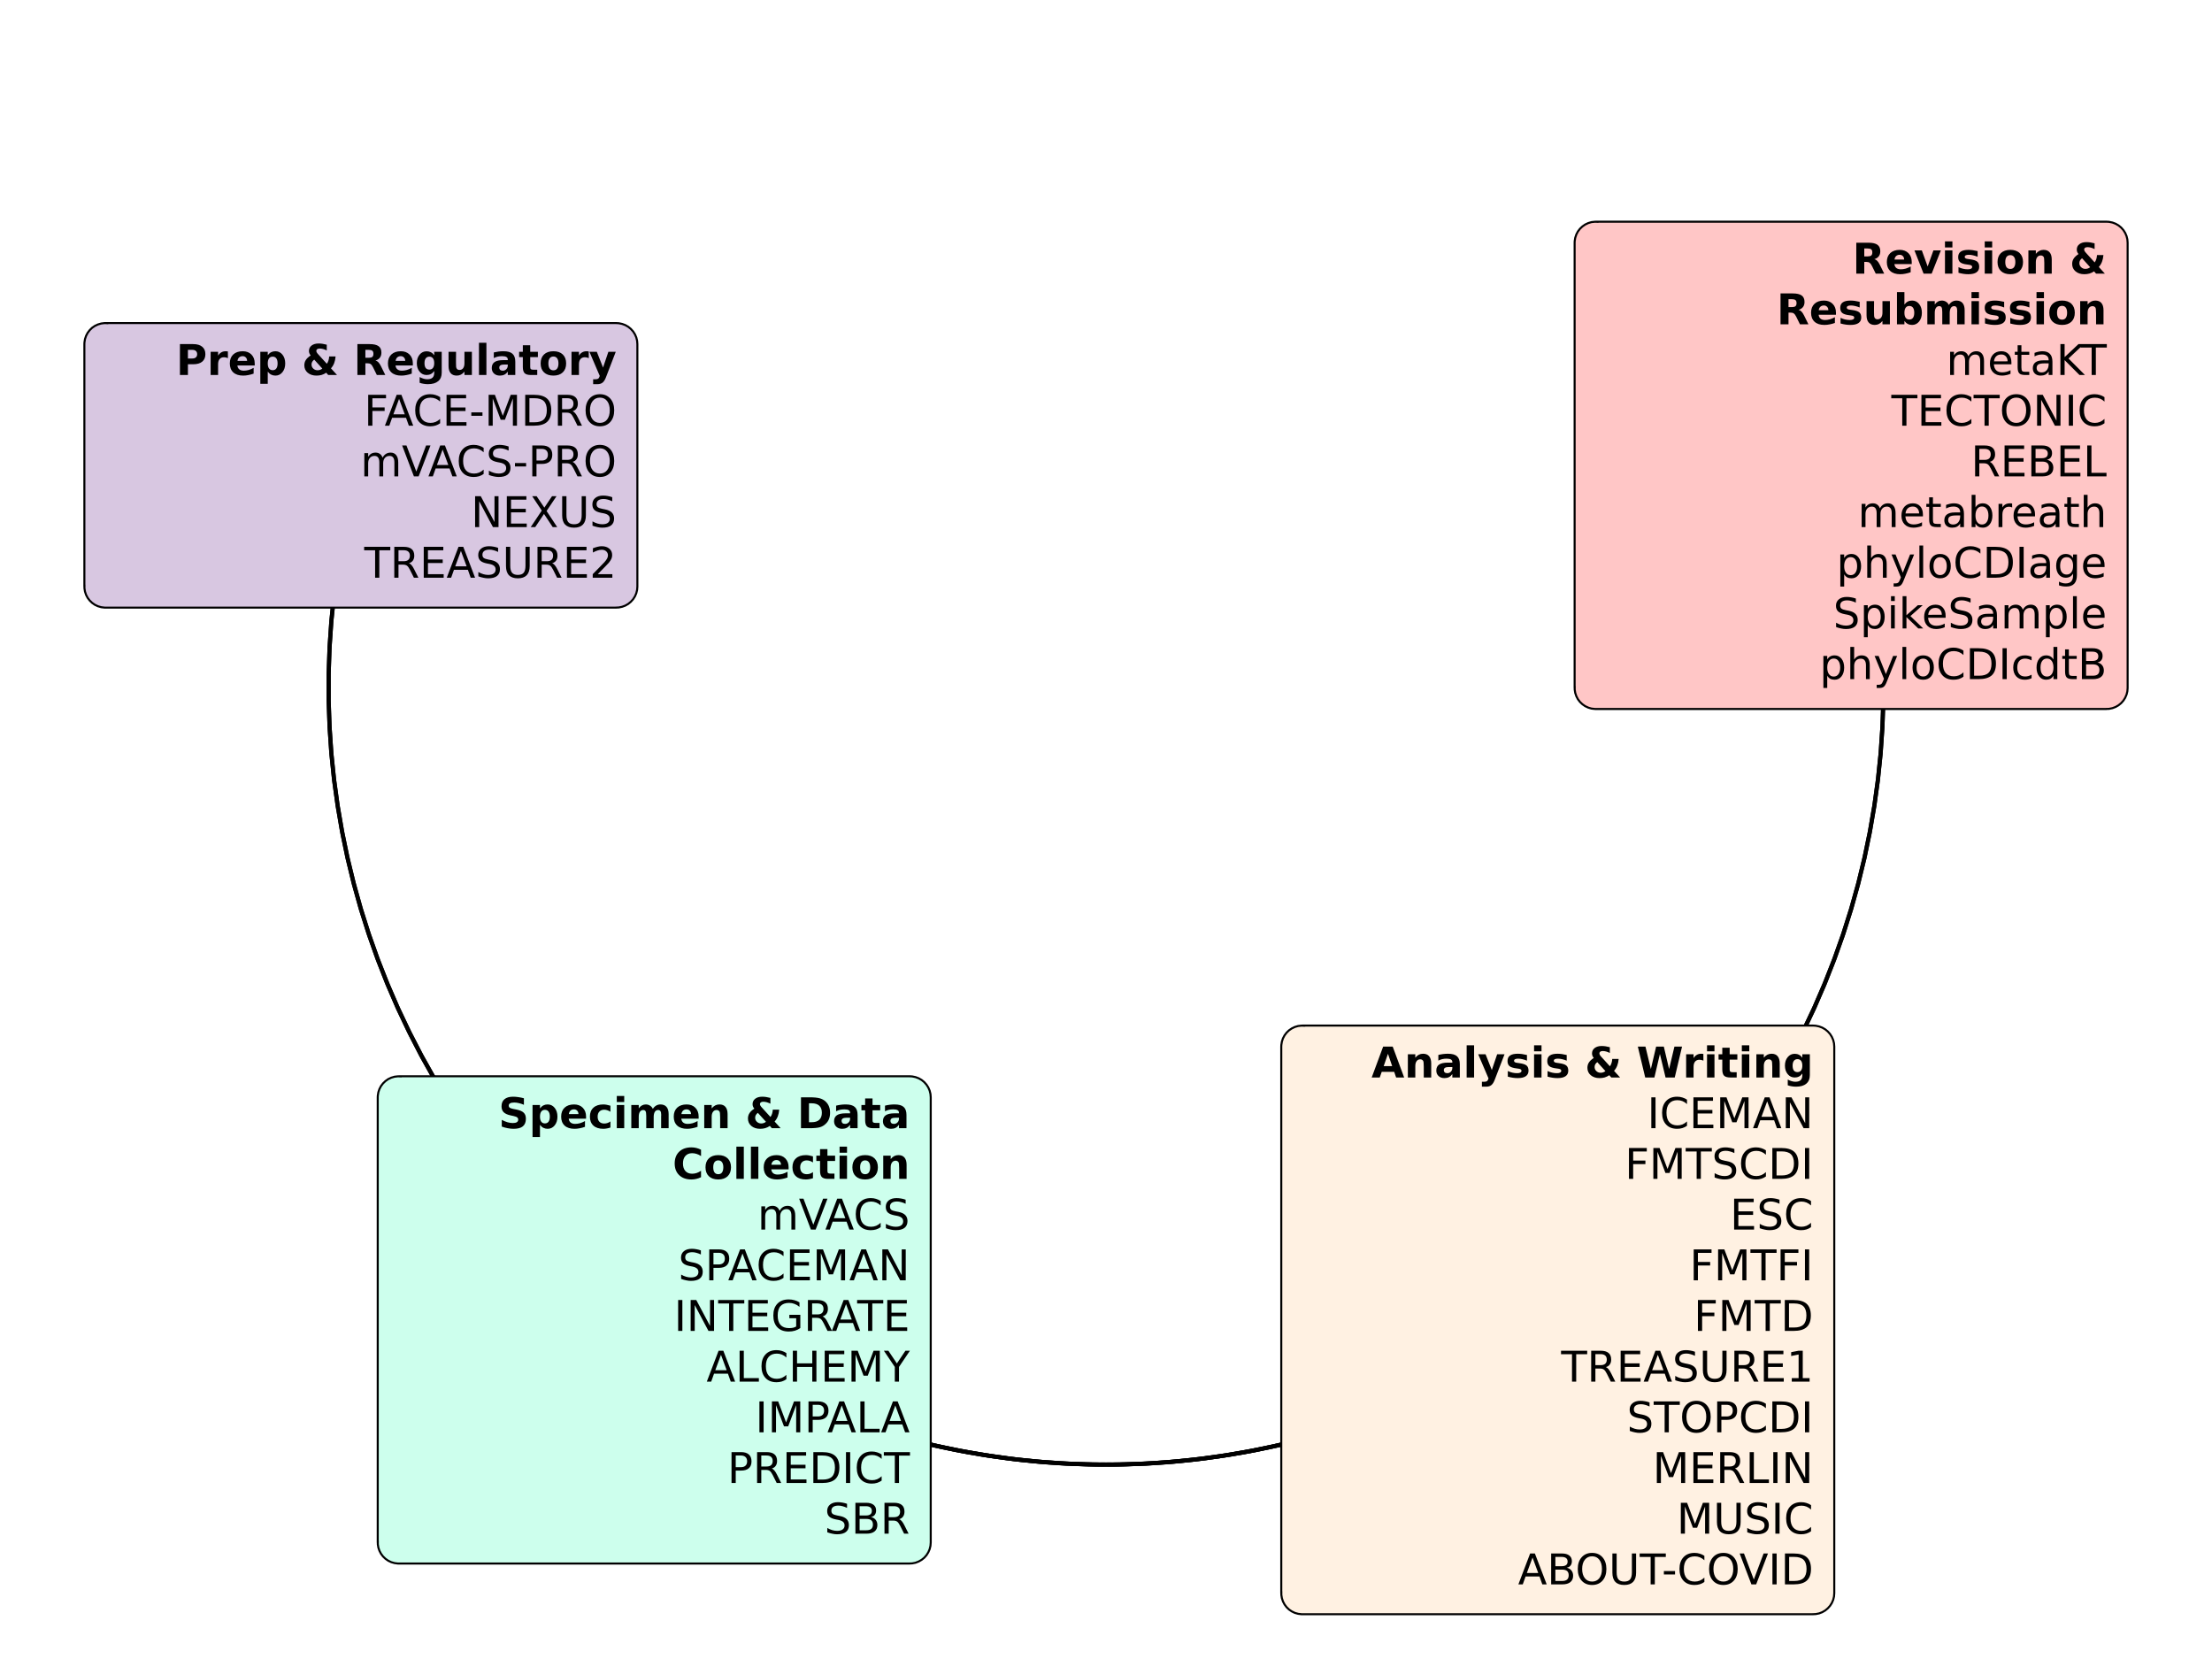
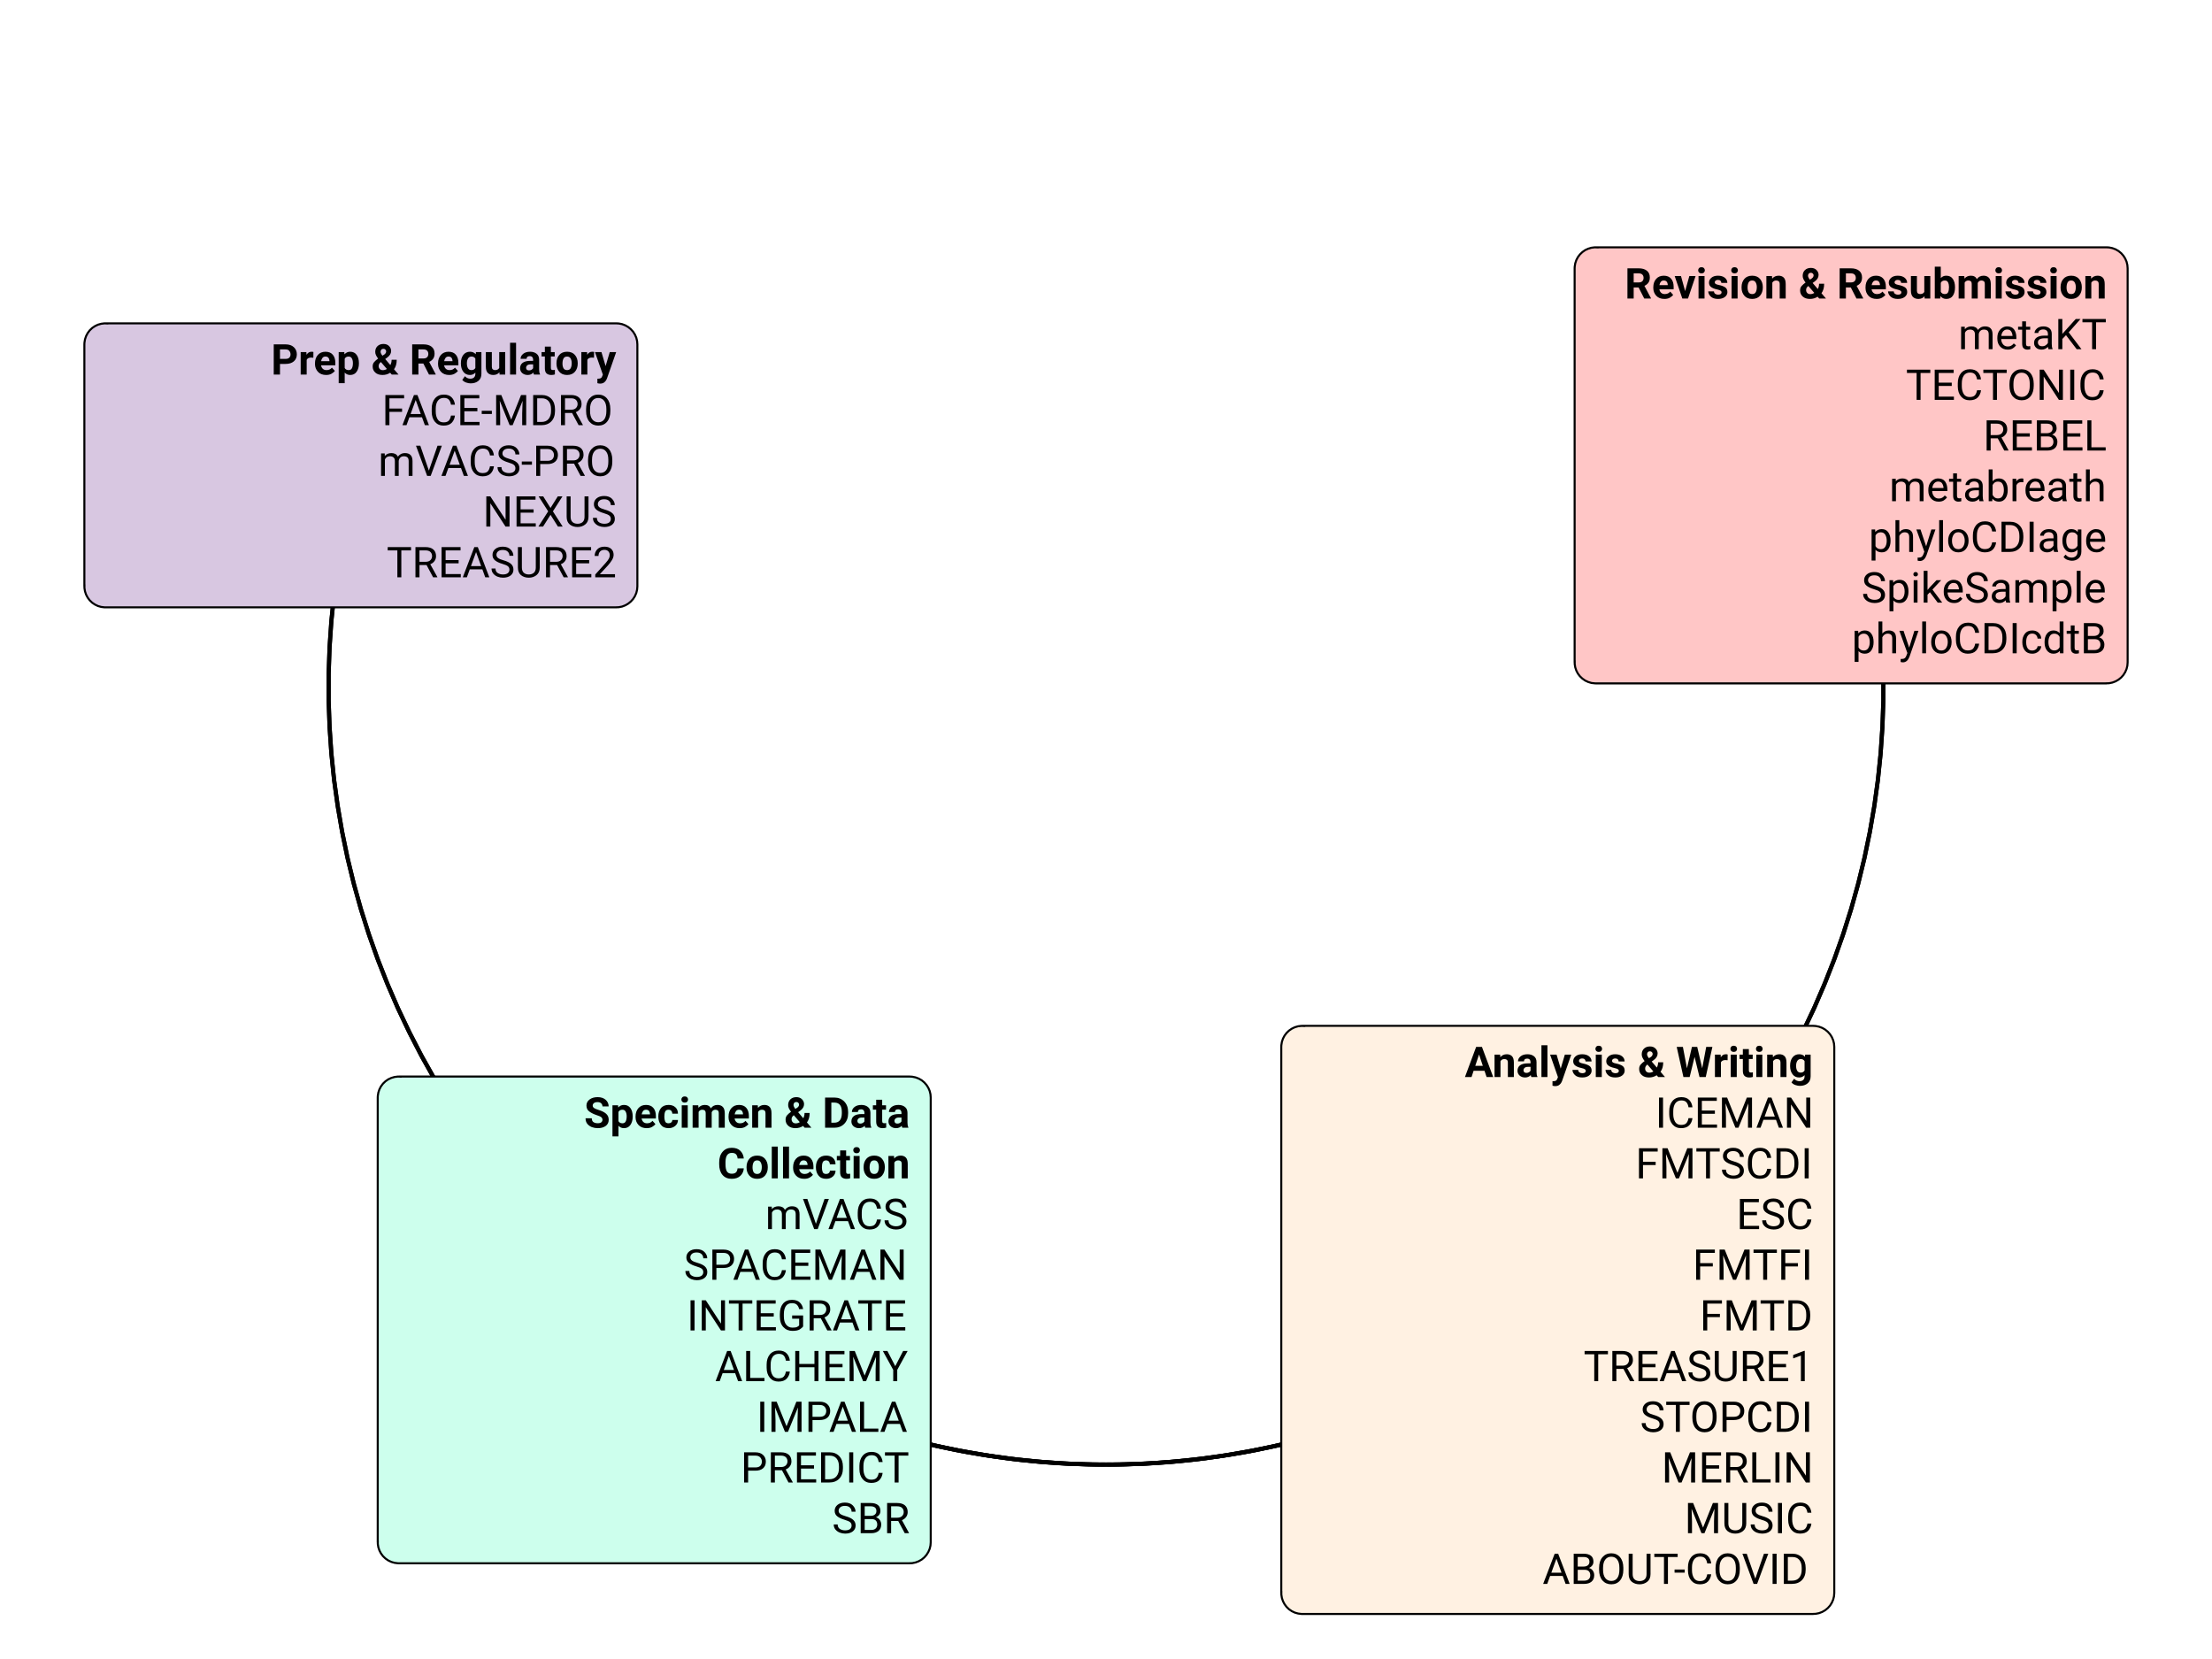
<svg xmlns="http://www.w3.org/2000/svg" class="svglite" width="576.00pt" height="432.00pt" viewBox="0 0 576.00 432.00">
  <defs>
    <style type="text/css">
    .svglite line, .svglite polyline, .svglite polygon, .svglite path, .svglite rect, .svglite circle {
      fill: none;
      stroke: #000000;
      stroke-linecap: round;
      stroke-linejoin: round;
      stroke-miterlimit: 10.00;
    }
    .svglite text {
      white-space: pre;
    }
  </style>
  </defs>
  <rect width="100%" height="100%" style="stroke: none; fill: none;" />
  <defs>
    <clipPath id="cpMC4wMHw1NzYuMDB8MC4wMHw0MzIuMDA=">
      <rect x="0.00" y="0.00" width="576.00" height="432.00" />
    </clipPath>
  </defs>
  <g clip-path="url(#cpMC4wMHw1NzYuMDB8MC4wMHw0MzIuMDA=)">
    <polyline points="405.64,343.70 399.97,347.60 394.18,351.31 388.26,354.82 382.23,358.12 376.09,361.22 369.85,364.11 363.51,366.78 357.09,369.24 350.58,371.47 344.01,373.49 337.36,375.28 330.67,376.84 323.92,378.18 317.13,379.28 310.31,380.16 303.46,380.80 296.60,381.21 289.72,381.38 282.84,381.32 275.97,381.03 269.11,380.51 262.28,379.75 255.47,378.76 248.70,377.54 241.98,376.09 235.31,374.41 228.70,372.51 222.16,370.38 215.69,368.03 209.31,365.47 203.02,362.69 196.83,359.70 190.74,356.49 184.76,353.09 178.91,349.48 173.18,345.68 167.58,341.68 162.12,337.50 156.81,333.13 151.65,328.58 146.64,323.86 141.80,318.98 137.13,313.93 132.63,308.73 128.31,303.38 124.18,297.88 120.23,292.25 116.48,286.48 112.92,280.59 109.57,274.59 106.43,268.47 103.49,262.25 100.77,255.94 98.26,249.53 95.97,243.05 93.90,236.49 92.06,229.86 90.44,223.17 89.06,216.44 87.90,209.66 86.97,202.84 86.27,196.00 85.81,189.14 85.58,182.26 85.58,175.39 85.82,168.51 86.29,161.65 87.00,154.81 87.93,148.00 89.10,141.22 90.49,134.48 92.12,127.80 93.97,121.17 " style="stroke-width: 1.07; stroke-linecap: butt;" />
    <polyline points="93.97,121.17 92.11,127.83 90.48,134.54 89.08,141.31 87.91,148.12 86.98,154.97 86.28,161.84 85.81,168.73 85.58,175.64 85.58,182.55 85.83,189.45 86.30,196.35 87.01,203.22 87.96,210.06 89.14,216.87 90.55,223.64 92.19,230.35 94.06,237.00 96.15,243.58 98.47,250.09 101.01,256.52 103.76,262.86 106.73,269.09 109.92,275.23 113.31,281.25 116.90,287.15 120.69,292.93 124.68,298.57 128.86,304.07 133.22,309.43 137.76,314.64 142.48,319.68 147.37,324.57 152.42,329.28 157.63,333.82 162.99,338.18 168.50,342.35 174.14,346.34 179.92,350.12 185.82,353.71 191.85,357.10 197.98,360.27 204.22,363.24 210.56,365.99 216.99,368.53 223.50,370.84 230.09,372.93 236.74,374.79 243.45,376.43 250.22,377.83 257.03,379.00 263.87,379.95 270.75,380.65 277.64,381.12 284.55,381.36 291.45,381.36 298.36,381.12 305.25,380.65 312.13,379.95 318.97,379.00 325.78,377.83 332.55,376.43 339.26,374.79 345.91,372.93 352.50,370.84 359.01,368.53 365.44,365.99 371.78,363.24 378.02,360.27 384.15,357.10 390.18,353.71 396.08,350.12 401.86,346.34 407.50,342.35 413.01,338.18 418.37,333.82 423.58,329.28 428.63,324.57 433.52,319.68 438.24,314.64 442.78,309.43 447.14,304.07 451.32,298.57 455.31,292.93 459.10,287.15 462.69,281.25 466.08,275.23 469.27,269.09 472.24,262.86 474.99,256.52 477.53,250.09 479.85,243.58 481.94,237.00 483.81,230.35 485.45,223.64 486.86,216.87 488.04,210.06 488.99,203.22 489.70,196.35 490.17,189.45 490.42,182.55 490.42,175.64 490.19,168.73 489.72,161.84 489.02,154.97 488.09,148.12 486.92,141.31 485.52,134.54 483.89,127.83 482.03,121.17 " style="stroke-width: 1.07; stroke-linecap: butt;" />
    <polyline points="482.03,121.17 483.88,127.80 485.51,134.48 486.90,141.22 488.07,148.00 489.00,154.81 489.71,161.65 490.18,168.51 490.42,175.39 490.42,182.26 490.19,189.14 489.73,196.00 489.03,202.84 488.10,209.66 486.94,216.44 485.56,223.17 483.94,229.86 482.10,236.49 480.03,243.05 477.74,249.53 475.23,255.94 472.51,262.25 469.57,268.47 466.43,274.59 463.08,280.59 459.52,286.48 455.77,292.25 451.82,297.88 447.69,303.38 443.37,308.73 438.87,313.93 434.20,318.98 429.36,323.86 424.35,328.58 419.19,333.13 413.88,337.50 408.42,341.68 402.82,345.68 397.09,349.48 391.24,353.09 385.26,356.49 379.17,359.70 372.98,362.69 366.69,365.47 360.31,368.03 353.84,370.38 347.30,372.51 340.69,374.41 334.02,376.09 327.30,377.54 320.53,378.76 313.72,379.75 306.89,380.51 300.03,381.03 293.16,381.32 286.28,381.38 279.40,381.21 272.54,380.80 265.69,380.16 258.87,379.28 252.08,378.18 245.33,376.84 238.64,375.28 231.99,373.49 225.42,371.47 218.91,369.24 212.49,366.78 206.15,364.11 199.91,361.22 193.77,358.12 187.74,354.82 181.82,351.31 176.03,347.60 170.36,343.70 " style="stroke-width: 1.07; stroke-linecap: butt;" />
-     <polygon points="339.12,420.34 472.16,420.34 471.94,420.34 472.82,420.30 473.68,420.13 474.51,419.81 475.27,419.37 475.95,418.81 476.54,418.15 477.01,417.41 477.36,416.60 477.57,415.74 477.64,414.86 477.64,414.86 477.64,272.54 477.64,272.54 477.57,271.66 477.36,270.81 477.01,270.00 476.54,269.25 475.95,268.59 475.27,268.03 474.51,267.59 473.68,267.28 472.82,267.10 472.16,267.06 339.12,267.06 339.78,267.10 338.90,267.07 338.02,267.17 337.17,267.42 336.38,267.80 335.65,268.30 335.02,268.91 334.49,269.61 334.08,270.39 333.80,271.23 333.66,272.10 333.64,272.54 333.64,414.86 333.66,414.42 333.66,415.30 333.80,416.17 334.08,417.01 334.49,417.79 335.02,418.50 335.65,419.11 336.38,419.61 337.17,419.99 338.02,420.23 338.90,420.34 " style="stroke-width: 0.53; fill: #FFF1E2;" />
-     <text x="357.14" y="280.58" style="font-size: 11.04px; font-weight: bold; font-family: &quot;Bitstream Vera Sans&quot;;" textLength="51.72px" lengthAdjust="spacingAndGlyphs">Analysis</text>
-     <text x="412.70" y="280.58" style="font-size: 11.04px; font-weight: bold; font-family: &quot;Bitstream Vera Sans&quot;;" textLength="9.62px" lengthAdjust="spacingAndGlyphs">&amp;</text>
-     <text x="426.16" y="280.58" style="font-size: 11.04px; font-weight: bold; font-family: &quot;Bitstream Vera Sans&quot;;" textLength="46.00px" lengthAdjust="spacingAndGlyphs">Writing</text>
-     <text x="428.92" y="293.78" style="font-size: 11.04px; font-family: &quot;Bitstream Vera Sans&quot;;" textLength="43.24px" lengthAdjust="spacingAndGlyphs">ICEMAN</text>
-     <text x="423.10" y="306.98" style="font-size: 11.04px; font-family: &quot;Bitstream Vera Sans&quot;;" textLength="49.05px" lengthAdjust="spacingAndGlyphs">FMTSCDI</text>
-     <text x="450.49" y="320.18" style="font-size: 11.04px; font-family: &quot;Bitstream Vera Sans&quot;;" textLength="21.67px" lengthAdjust="spacingAndGlyphs">ESC</text>
-     <text x="439.96" y="333.38" style="font-size: 11.04px; font-family: &quot;Bitstream Vera Sans&quot;;" textLength="32.20px" lengthAdjust="spacingAndGlyphs">FMTFI</text>
-     <text x="441.06" y="346.57" style="font-size: 11.04px; font-family: &quot;Bitstream Vera Sans&quot;;" textLength="31.10px" lengthAdjust="spacingAndGlyphs">FMTD</text>
-     <text x="406.52" y="359.77" style="font-size: 11.04px; font-family: &quot;Bitstream Vera Sans&quot;;" textLength="65.64px" lengthAdjust="spacingAndGlyphs">TREASURE1</text>
-     <text x="423.63" y="372.97" style="font-size: 11.04px; font-family: &quot;Bitstream Vera Sans&quot;;" textLength="48.53px" lengthAdjust="spacingAndGlyphs">STOPCDI</text>
-     <text x="430.36" y="386.17" style="font-size: 11.04px; font-family: &quot;Bitstream Vera Sans&quot;;" textLength="41.80px" lengthAdjust="spacingAndGlyphs">MERLIN</text>
-     <text x="436.61" y="399.37" style="font-size: 11.04px; font-family: &quot;Bitstream Vera Sans&quot;;" textLength="35.55px" lengthAdjust="spacingAndGlyphs">MUSIC</text>
-     <text x="395.29" y="412.57" style="font-size: 11.04px; font-family: &quot;Bitstream Vera Sans&quot;;" textLength="76.87px" lengthAdjust="spacingAndGlyphs">ABOUT-COVID</text>
-     <polygon points="27.45,158.22 160.49,158.22 160.27,158.22 161.15,158.18 162.01,158.00 162.84,157.69 163.60,157.25 164.28,156.69 164.87,156.03 165.34,155.29 165.69,154.48 165.90,153.62 165.97,152.74 165.97,152.74 165.97,89.61 165.97,89.61 165.90,88.73 165.69,87.87 165.34,87.06 164.87,86.32 164.28,85.66 163.60,85.10 162.84,84.66 162.01,84.35 161.15,84.17 160.49,84.13 27.45,84.13 28.11,84.17 27.23,84.13 26.35,84.24 25.50,84.49 24.71,84.86 23.98,85.36 23.35,85.98 22.82,86.68 22.41,87.46 22.13,88.30 21.99,89.17 21.97,89.61 21.97,152.74 21.99,152.30 21.99,153.18 22.13,154.05 22.41,154.89 22.82,155.67 23.35,156.37 23.98,156.98 24.71,157.49 25.50,157.86 26.35,158.11 27.23,158.22 " style="stroke-width: 0.53; fill: #D8C7E1;" />
-     <text x="45.84" y="97.65" style="font-size: 11.04px; font-weight: bold; font-family: &quot;Bitstream Vera Sans&quot;;" textLength="28.91px" lengthAdjust="spacingAndGlyphs">Prep</text>
-     <text x="78.59" y="97.65" style="font-size: 11.04px; font-weight: bold; font-family: &quot;Bitstream Vera Sans&quot;;" textLength="9.62px" lengthAdjust="spacingAndGlyphs">&amp;</text>
-     <text x="92.05" y="97.65" style="font-size: 11.04px; font-weight: bold; font-family: &quot;Bitstream Vera Sans&quot;;" textLength="68.44px" lengthAdjust="spacingAndGlyphs">Regulatory</text>
-     <text x="94.80" y="110.85" style="font-size: 11.04px; font-family: &quot;Bitstream Vera Sans&quot;;" textLength="65.69px" lengthAdjust="spacingAndGlyphs">FACE-MDRO</text>
-     <text x="93.87" y="124.05" style="font-size: 11.04px; font-family: &quot;Bitstream Vera Sans&quot;;" textLength="66.61px" lengthAdjust="spacingAndGlyphs">mVACS-PRO</text>
-     <text x="122.64" y="137.25" style="font-size: 11.04px; font-family: &quot;Bitstream Vera Sans&quot;;" textLength="37.85px" lengthAdjust="spacingAndGlyphs">NEXUS</text>
-     <text x="94.85" y="150.44" style="font-size: 11.04px; font-family: &quot;Bitstream Vera Sans&quot;;" textLength="65.64px" lengthAdjust="spacingAndGlyphs">TREASURE2</text>
-     <polygon points="415.51,184.62 548.55,184.62 548.33,184.61 549.21,184.58 550.08,184.40 550.90,184.09 551.66,183.65 552.35,183.09 552.93,182.43 553.40,181.68 553.75,180.87 553.96,180.02 554.03,179.14 554.03,179.14 554.03,63.21 554.03,63.21 553.96,62.33 553.75,61.48 553.40,60.67 552.93,59.92 552.35,59.26 551.66,58.70 550.90,58.26 550.08,57.95 549.21,57.77 548.55,57.73 415.51,57.73 416.17,57.77 415.29,57.74 414.41,57.84 413.57,58.09 412.77,58.47 412.05,58.97 411.41,59.58 410.88,60.28 410.47,61.06 410.19,61.90 410.05,62.77 410.03,63.21 410.03,179.14 410.05,178.70 410.05,179.58 410.19,180.45 410.47,181.28 410.88,182.07 411.41,182.77 412.05,183.38 412.77,183.88 413.57,184.26 414.41,184.51 415.29,184.61 " style="stroke-width: 0.53; fill: #FFC6C6;" />
-     <text x="482.36" y="71.25" style="font-size: 11.04px; font-weight: bold; font-family: &quot;Bitstream Vera Sans&quot;;" textLength="52.73px" lengthAdjust="spacingAndGlyphs">Revision</text>
-     <text x="538.93" y="71.25" style="font-size: 11.04px; font-weight: bold; font-family: &quot;Bitstream Vera Sans&quot;;" textLength="9.62px" lengthAdjust="spacingAndGlyphs">&amp;</text>
-     <text x="462.63" y="84.45" style="font-size: 11.04px; font-weight: bold; font-family: &quot;Bitstream Vera Sans&quot;;" textLength="85.92px" lengthAdjust="spacingAndGlyphs">Resubmission</text>
-     <text x="506.81" y="97.65" style="font-size: 11.04px; font-family: &quot;Bitstream Vera Sans&quot;;" textLength="41.74px" lengthAdjust="spacingAndGlyphs">metaKT</text>
-     <text x="492.51" y="110.85" style="font-size: 11.04px; font-family: &quot;Bitstream Vera Sans&quot;;" textLength="56.04px" lengthAdjust="spacingAndGlyphs">TECTONIC</text>
-     <text x="513.24" y="124.05" style="font-size: 11.04px; font-family: &quot;Bitstream Vera Sans&quot;;" textLength="35.32px" lengthAdjust="spacingAndGlyphs">REBEL</text>
-     <text x="483.77" y="137.25" style="font-size: 11.04px; font-family: &quot;Bitstream Vera Sans&quot;;" textLength="64.78px" lengthAdjust="spacingAndGlyphs">metabreath</text>
-     <text x="478.22" y="150.44" style="font-size: 11.04px; font-family: &quot;Bitstream Vera Sans&quot;;" textLength="70.34px" lengthAdjust="spacingAndGlyphs">phyloCDIage</text>
-     <text x="477.35" y="163.64" style="font-size: 11.04px; font-family: &quot;Bitstream Vera Sans&quot;;" textLength="71.20px" lengthAdjust="spacingAndGlyphs">SpikeSample</text>
-     <text x="473.81" y="176.84" style="font-size: 11.04px; font-family: &quot;Bitstream Vera Sans&quot;;" textLength="74.74px" lengthAdjust="spacingAndGlyphs">phyloCDIcdtB</text>
-     <polygon points="103.84,407.14 236.88,407.14 236.66,407.14 237.54,407.10 238.41,406.93 239.23,406.61 240.00,406.17 240.68,405.62 241.26,404.96 241.73,404.21 242.08,403.40 242.29,402.54 242.36,401.66 242.36,401.66 242.36,285.74 242.36,285.74 242.29,284.86 242.08,284.00 241.73,283.19 241.26,282.45 240.68,281.79 240.00,281.23 239.23,280.79 238.41,280.48 237.54,280.30 236.88,280.26 103.84,280.26 104.50,280.30 103.62,280.27 102.75,280.37 101.90,280.62 101.10,280.99 100.38,281.50 99.74,282.11 99.21,282.81 98.80,283.59 98.52,284.43 98.38,285.30 98.36,285.74 98.36,401.66 98.38,401.22 98.38,402.11 98.52,402.98 98.80,403.81 99.21,404.59 99.74,405.30 100.38,405.91 101.10,406.41 101.90,406.79 102.75,407.03 103.62,407.14 " style="stroke-width: 0.53; fill: #CDFFED;" />
-     <text x="129.80" y="293.78" style="font-size: 11.04px; font-weight: bold; font-family: &quot;Bitstream Vera Sans&quot;;" textLength="60.47px" lengthAdjust="spacingAndGlyphs">Specimen</text>
-     <text x="194.11" y="293.78" style="font-size: 11.04px; font-weight: bold; font-family: &quot;Bitstream Vera Sans&quot;;" textLength="9.62px" lengthAdjust="spacingAndGlyphs">&amp;</text>
-     <text x="207.56" y="293.78" style="font-size: 11.04px; font-weight: bold; font-family: &quot;Bitstream Vera Sans&quot;;" textLength="29.32px" lengthAdjust="spacingAndGlyphs">Data</text>
-     <text x="175.14" y="306.98" style="font-size: 11.04px; font-weight: bold; font-family: &quot;Bitstream Vera Sans&quot;;" textLength="61.74px" lengthAdjust="spacingAndGlyphs">Collection</text>
-     <text x="197.25" y="320.18" style="font-size: 11.04px; font-family: &quot;Bitstream Vera Sans&quot;;" textLength="39.64px" lengthAdjust="spacingAndGlyphs">mVACS</text>
-     <text x="176.60" y="333.38" style="font-size: 11.04px; font-family: &quot;Bitstream Vera Sans&quot;;" textLength="60.29px" lengthAdjust="spacingAndGlyphs">SPACEMAN</text>
-     <text x="175.51" y="346.57" style="font-size: 11.04px; font-family: &quot;Bitstream Vera Sans&quot;;" textLength="61.37px" lengthAdjust="spacingAndGlyphs">INTEGRATE</text>
-     <text x="183.96" y="359.77" style="font-size: 11.04px; font-family: &quot;Bitstream Vera Sans&quot;;" textLength="52.92px" lengthAdjust="spacingAndGlyphs">ALCHEMY</text>
-     <text x="196.67" y="372.97" style="font-size: 11.04px; font-family: &quot;Bitstream Vera Sans&quot;;" textLength="40.21px" lengthAdjust="spacingAndGlyphs">IMPALA</text>
-     <text x="189.41" y="386.17" style="font-size: 11.04px; font-family: &quot;Bitstream Vera Sans&quot;;" textLength="47.48px" lengthAdjust="spacingAndGlyphs">PREDICT</text>
-     <text x="214.66" y="399.37" style="font-size: 11.04px; font-family: &quot;Bitstream Vera Sans&quot;;" textLength="22.23px" lengthAdjust="spacingAndGlyphs">SBR</text>
+     <polygon points="339.12,420.27 472.16,420.27 471.94,420.27 472.82,420.23 473.68,420.06 474.51,419.74 475.27,419.30 475.95,418.75 476.54,418.09 477.01,417.34 477.36,416.53 477.57,415.67 477.64,414.79 477.64,414.79 477.64,272.61 477.64,272.61 477.57,271.73 477.36,270.88 477.01,270.06 476.54,269.32 475.95,268.66 475.27,268.10 474.51,267.66 473.68,267.35 472.82,267.17 472.16,267.13 339.12,267.13 339.78,267.17 338.90,267.14 338.02,267.24 337.17,267.49 336.38,267.87 335.65,268.37 335.02,268.98 334.49,269.68 334.08,270.46 333.80,271.30 333.66,272.17 333.64,272.61 333.64,414.79 333.66,414.35 333.66,415.23 333.80,416.11 334.08,416.94 334.49,417.72 335.02,418.43 335.65,419.04 336.38,419.54 337.17,419.92 338.02,420.16 338.90,420.27 " style="stroke-width: 0.53; fill: #FFF1E2;" />
+     <text x="381.42" y="280.46" style="font-size: 11.04px; font-weight: bold; font-family: &quot;Roboto&quot;;" textLength="42.26px" lengthAdjust="spacingAndGlyphs">Analysis</text>
+     <text x="426.44" y="280.46" style="font-size: 11.04px; font-weight: bold; font-family: &quot;Roboto&quot;;" textLength="7.24px" lengthAdjust="spacingAndGlyphs">&amp;</text>
+     <text x="436.42" y="280.46" style="font-size: 11.04px; font-weight: bold; font-family: &quot;Roboto&quot;;" textLength="35.73px" lengthAdjust="spacingAndGlyphs">Writing</text>
+     <text x="431.02" y="293.66" style="font-size: 11.04px; font-family: &quot;Roboto&quot;;" textLength="41.13px" lengthAdjust="spacingAndGlyphs">ICEMAN</text>
+     <text x="425.88" y="306.85" style="font-size: 11.04px; font-family: &quot;Roboto&quot;;" textLength="46.28px" lengthAdjust="spacingAndGlyphs">FMTSCDI</text>
+     <text x="452.16" y="320.05" style="font-size: 11.04px; font-family: &quot;Roboto&quot;;" textLength="20.00px" lengthAdjust="spacingAndGlyphs">ESC</text>
+     <text x="440.76" y="333.25" style="font-size: 11.04px; font-family: &quot;Roboto&quot;;" textLength="31.40px" lengthAdjust="spacingAndGlyphs">FMTFI</text>
+     <text x="442.61" y="346.45" style="font-size: 11.04px; font-family: &quot;Roboto&quot;;" textLength="29.55px" lengthAdjust="spacingAndGlyphs">FMTD</text>
+     <text x="412.36" y="359.65" style="font-size: 11.04px; font-family: &quot;Roboto&quot;;" textLength="59.80px" lengthAdjust="spacingAndGlyphs">TREASURE1</text>
+     <text x="427.06" y="372.85" style="font-size: 11.04px; font-family: &quot;Roboto&quot;;" textLength="45.10px" lengthAdjust="spacingAndGlyphs">STOPCDI</text>
+     <text x="432.67" y="386.04" style="font-size: 11.04px; font-family: &quot;Roboto&quot;;" textLength="39.49px" lengthAdjust="spacingAndGlyphs">MERLIN</text>
+     <text x="438.64" y="399.24" style="font-size: 11.04px; font-family: &quot;Roboto&quot;;" textLength="33.52px" lengthAdjust="spacingAndGlyphs">MUSIC</text>
+     <text x="401.68" y="412.44" style="font-size: 11.04px; font-family: &quot;Roboto&quot;;" textLength="70.48px" lengthAdjust="spacingAndGlyphs">ABOUT-COVID</text>
+     <polygon points="27.45,158.15 160.49,158.15 160.27,158.15 161.15,158.11 162.01,157.94 162.84,157.62 163.60,157.18 164.28,156.62 164.87,155.96 165.34,155.22 165.69,154.41 165.90,153.55 165.97,152.67 165.97,152.67 165.97,89.68 165.97,89.68 165.90,88.80 165.69,87.94 165.34,87.13 164.87,86.39 164.28,85.73 163.60,85.17 162.84,84.73 162.01,84.41 161.15,84.24 160.49,84.20 27.45,84.20 28.11,84.24 27.23,84.20 26.35,84.31 25.50,84.55 24.71,84.93 23.98,85.43 23.35,86.04 22.82,86.75 22.41,87.53 22.13,88.37 21.99,89.24 21.97,89.68 21.97,152.67 21.99,152.23 21.99,153.11 22.13,153.98 22.41,154.82 22.82,155.60 23.35,156.31 23.98,156.92 24.71,157.42 25.50,157.80 26.35,158.04 27.23,158.15 " style="stroke-width: 0.53; fill: #D8C7E1;" />
+     <text x="70.58" y="97.53" style="font-size: 11.04px; font-weight: bold; font-family: &quot;Roboto&quot;;" textLength="23.32px" lengthAdjust="spacingAndGlyphs">Prep</text>
+     <text x="96.65" y="97.53" style="font-size: 11.04px; font-weight: bold; font-family: &quot;Roboto&quot;;" textLength="7.24px" lengthAdjust="spacingAndGlyphs">&amp;</text>
+     <text x="106.63" y="97.53" style="font-size: 11.04px; font-weight: bold; font-family: &quot;Roboto&quot;;" textLength="53.86px" lengthAdjust="spacingAndGlyphs">Regulatory</text>
+     <text x="99.45" y="110.72" style="font-size: 11.04px; font-family: &quot;Roboto&quot;;" textLength="61.04px" lengthAdjust="spacingAndGlyphs">FACE-MDRO</text>
+     <text x="98.48" y="123.92" style="font-size: 11.04px; font-family: &quot;Roboto&quot;;" textLength="62.01px" lengthAdjust="spacingAndGlyphs">mVACS-PRO</text>
+     <text x="125.73" y="137.12" style="font-size: 11.04px; font-family: &quot;Roboto&quot;;" textLength="34.76px" lengthAdjust="spacingAndGlyphs">NEXUS</text>
+     <text x="100.69" y="150.32" style="font-size: 11.04px; font-family: &quot;Roboto&quot;;" textLength="59.80px" lengthAdjust="spacingAndGlyphs">TREASURE2</text>
+     <polygon points="415.51,177.95 548.55,177.95 548.33,177.94 549.21,177.91 550.08,177.73 550.90,177.42 551.66,176.98 552.35,176.42 552.93,175.76 553.40,175.02 553.75,174.20 553.96,173.35 554.03,172.47 554.03,172.47 554.03,69.88 554.03,69.88 553.96,69.00 553.75,68.14 553.40,67.33 552.93,66.59 552.35,65.93 551.66,65.37 550.90,64.93 550.08,64.62 549.21,64.44 548.55,64.40 415.51,64.40 416.17,64.44 415.29,64.40 414.41,64.51 413.57,64.76 412.77,65.13 412.05,65.64 411.41,66.25 410.88,66.95 410.47,67.73 410.19,68.57 410.05,69.44 410.03,69.88 410.03,172.47 410.05,172.03 410.05,172.91 410.19,173.78 410.47,174.62 410.88,175.40 411.41,176.10 412.05,176.71 412.77,177.21 413.57,177.59 414.41,177.84 415.29,177.94 " style="stroke-width: 0.53; fill: #FFC6C6;" />
+     <text x="423.08" y="77.73" style="font-size: 11.04px; font-weight: bold; font-family: &quot;Roboto&quot;;" textLength="42.52px" lengthAdjust="spacingAndGlyphs">Revision</text>
+     <text x="468.35" y="77.73" style="font-size: 11.04px; font-weight: bold; font-family: &quot;Roboto&quot;;" textLength="7.24px" lengthAdjust="spacingAndGlyphs">&amp;</text>
+     <text x="478.34" y="77.73" style="font-size: 11.04px; font-weight: bold; font-family: &quot;Roboto&quot;;" textLength="70.21px" lengthAdjust="spacingAndGlyphs">Resubmission</text>
+     <text x="509.92" y="90.93" style="font-size: 11.04px; font-family: &quot;Roboto&quot;;" textLength="38.64px" lengthAdjust="spacingAndGlyphs">metaKT</text>
+     <text x="496.30" y="104.12" style="font-size: 11.04px; font-family: &quot;Roboto&quot;;" textLength="52.25px" lengthAdjust="spacingAndGlyphs">TECTONIC</text>
+     <text x="516.41" y="117.32" style="font-size: 11.04px; font-family: &quot;Roboto&quot;;" textLength="32.14px" lengthAdjust="spacingAndGlyphs">REBEL</text>
+     <text x="491.95" y="130.52" style="font-size: 11.04px; font-family: &quot;Roboto&quot;;" textLength="56.61px" lengthAdjust="spacingAndGlyphs">metabreath</text>
+     <text x="486.61" y="143.72" style="font-size: 11.04px; font-family: &quot;Roboto&quot;;" textLength="61.94px" lengthAdjust="spacingAndGlyphs">phyloCDIage</text>
+     <text x="484.72" y="156.92" style="font-size: 11.04px; font-family: &quot;Roboto&quot;;" textLength="63.83px" lengthAdjust="spacingAndGlyphs">SpikeSample</text>
+     <text x="482.19" y="170.11" style="font-size: 11.04px; font-family: &quot;Roboto&quot;;" textLength="66.36px" lengthAdjust="spacingAndGlyphs">phyloCDIcdtB</text>
+     <polygon points="103.84,407.08 236.88,407.08 236.66,407.07 237.54,407.04 238.41,406.86 239.23,406.55 240.00,406.11 240.68,405.55 241.26,404.89 241.73,404.14 242.08,403.33 242.29,402.47 242.36,401.60 242.36,401.60 242.36,285.81 242.36,285.81 242.29,284.93 242.08,284.07 241.73,283.26 241.26,282.52 240.68,281.86 240.00,281.30 239.23,280.86 238.41,280.55 237.54,280.37 236.88,280.33 103.84,280.33 104.50,280.37 103.62,280.33 102.75,280.44 101.90,280.69 101.10,281.06 100.38,281.56 99.74,282.17 99.21,282.88 98.80,283.66 98.52,284.50 98.38,285.37 98.36,285.81 98.36,401.60 98.38,401.15 98.38,402.04 98.52,402.91 98.80,403.74 99.21,404.52 99.74,405.23 100.38,405.84 101.10,406.34 101.90,406.72 102.75,406.96 103.62,407.07 " style="stroke-width: 0.53; fill: #CDFFED;" />
+     <text x="152.10" y="293.66" style="font-size: 11.04px; font-weight: bold; font-family: &quot;Roboto&quot;;" textLength="49.31px" lengthAdjust="spacingAndGlyphs">Specimen</text>
+     <text x="204.17" y="293.66" style="font-size: 11.04px; font-weight: bold; font-family: &quot;Roboto&quot;;" textLength="7.24px" lengthAdjust="spacingAndGlyphs">&amp;</text>
+     <text x="214.15" y="293.66" style="font-size: 11.04px; font-weight: bold; font-family: &quot;Roboto&quot;;" textLength="22.73px" lengthAdjust="spacingAndGlyphs">Data</text>
+     <text x="186.81" y="306.85" style="font-size: 11.04px; font-weight: bold; font-family: &quot;Roboto&quot;;" textLength="50.08px" lengthAdjust="spacingAndGlyphs">Collection</text>
+     <text x="199.26" y="320.05" style="font-size: 11.04px; font-family: &quot;Roboto&quot;;" textLength="37.63px" lengthAdjust="spacingAndGlyphs">mVACS</text>
+     <text x="178.04" y="333.25" style="font-size: 11.04px; font-family: &quot;Roboto&quot;;" textLength="58.84px" lengthAdjust="spacingAndGlyphs">SPACEMAN</text>
+     <text x="178.83" y="346.45" style="font-size: 11.04px; font-family: &quot;Roboto&quot;;" textLength="58.05px" lengthAdjust="spacingAndGlyphs">INTEGRATE</text>
+     <text x="186.19" y="359.65" style="font-size: 11.04px; font-family: &quot;Roboto&quot;;" textLength="50.70px" lengthAdjust="spacingAndGlyphs">ALCHEMY</text>
+     <text x="196.98" y="372.85" style="font-size: 11.04px; font-family: &quot;Roboto&quot;;" textLength="39.90px" lengthAdjust="spacingAndGlyphs">IMPALA</text>
+     <text x="192.86" y="386.04" style="font-size: 11.04px; font-family: &quot;Roboto&quot;;" textLength="44.02px" lengthAdjust="spacingAndGlyphs">PREDICT</text>
+     <text x="216.66" y="399.24" style="font-size: 11.04px; font-family: &quot;Roboto&quot;;" textLength="20.22px" lengthAdjust="spacingAndGlyphs">SBR</text>
  </g>
</svg>
